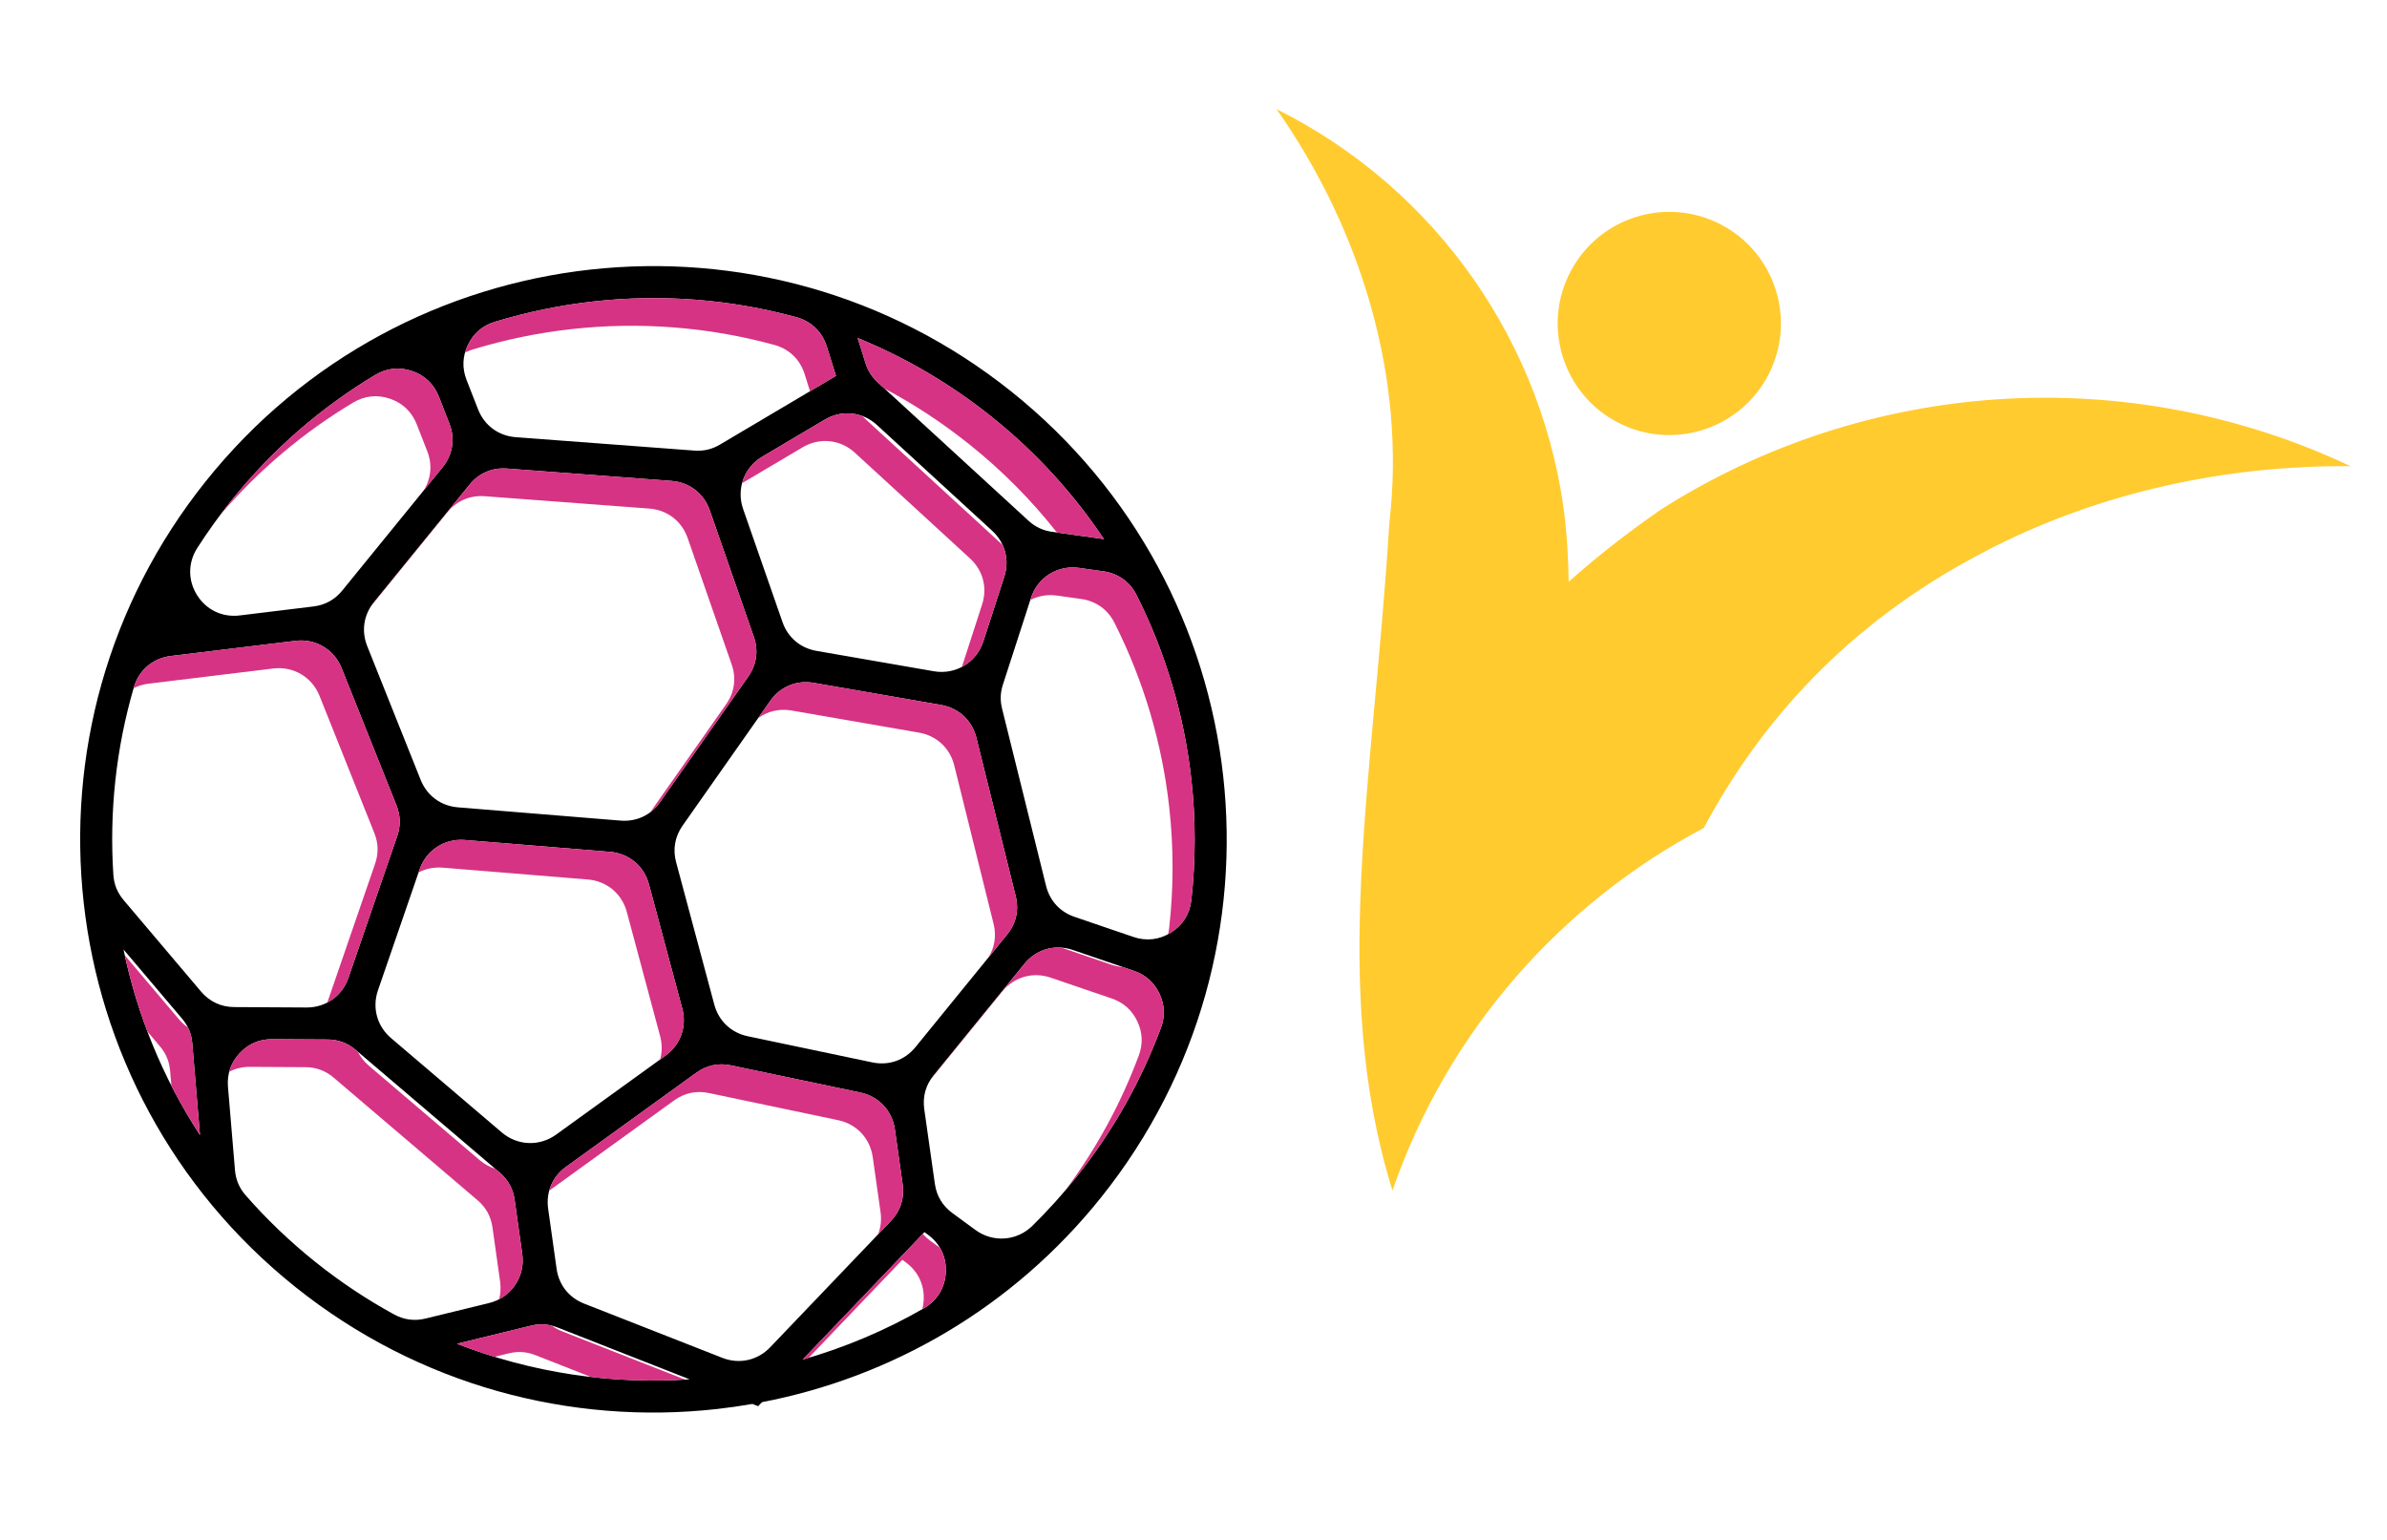
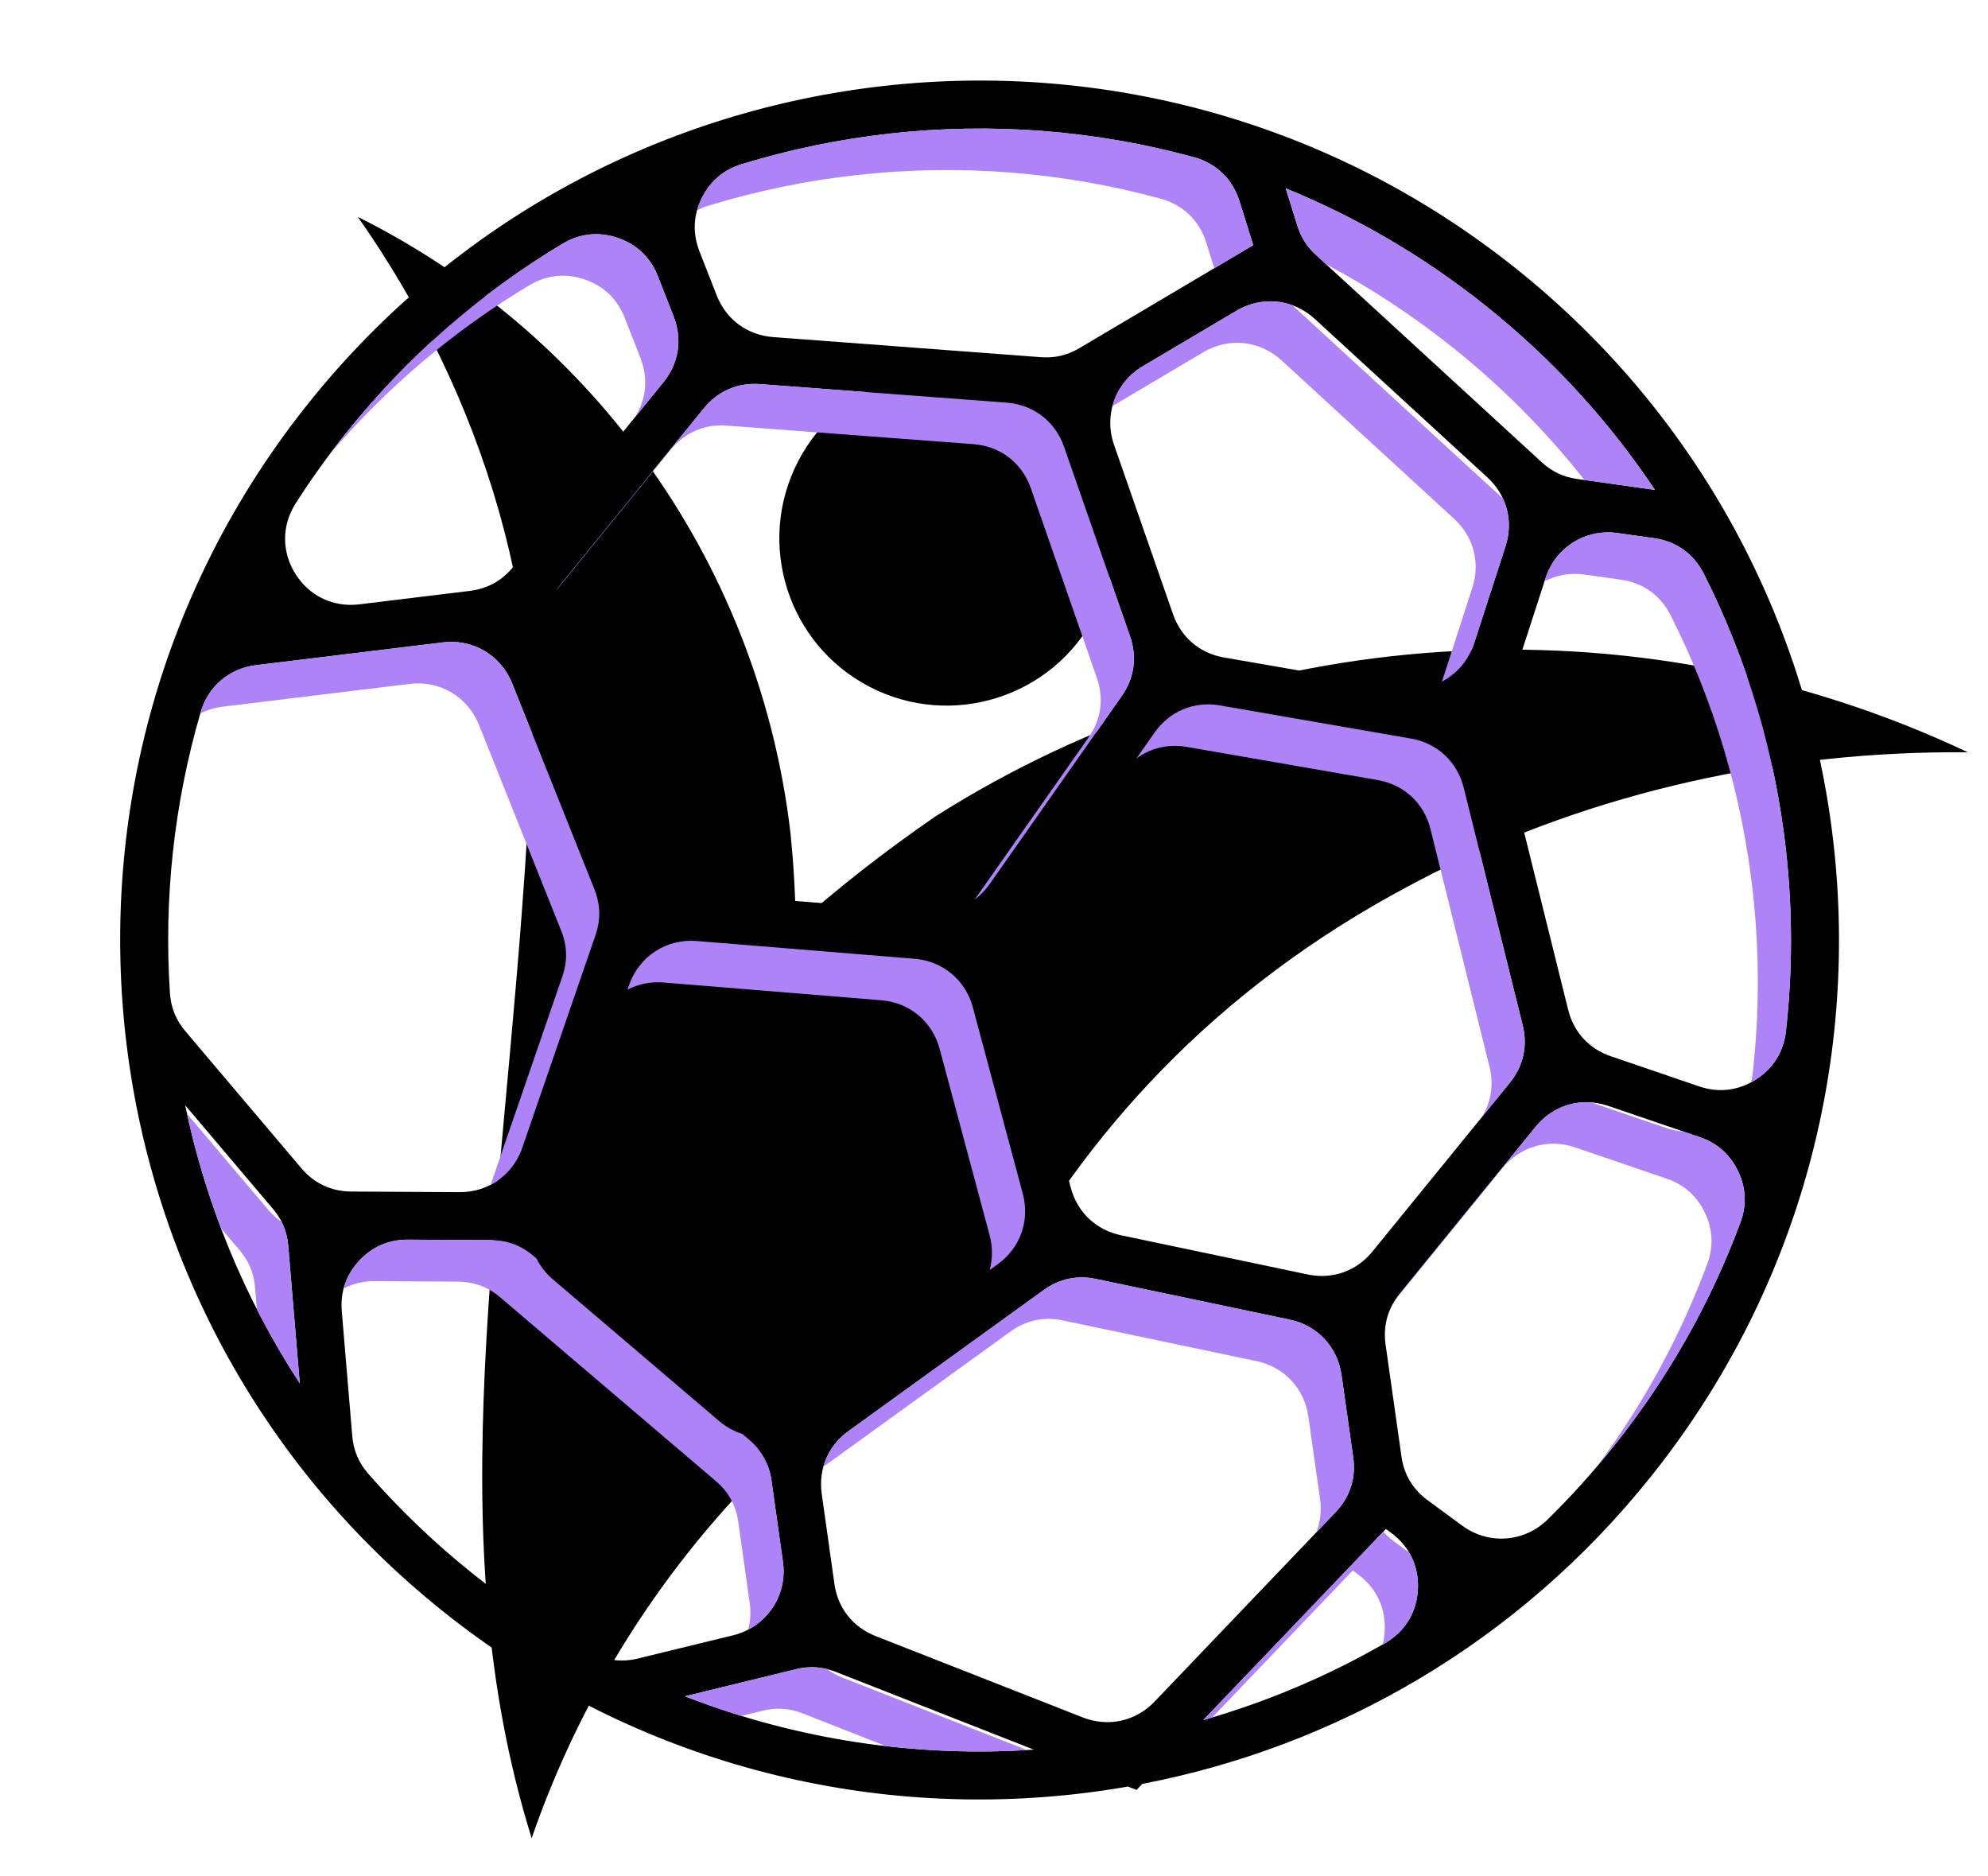
- <svg xmlns="http://www.w3.org/2000/svg" version="1.1" id="svg182" width="3312" height="2136" viewBox="0 0 3312 2136">
-   <defs id="defs186" />
-   <g id="g190" transform="matrix(1.333333,0,0,-1.333333,0,2136)">
-     <path d="m 1676.51,1033.47 c 17.81,14.01 35.38,26.84 52.73,38.79 213.08,135.18 483.54,154.63 716.75,44.59 l 0.01,-0.03 c -131.58,1.2 -259.64,-27.91 -370.51,-83.64 l -0.02,0.02 -0.05,-0.03 -0.05,-0.02 c -0.68,-0.36 -1.36,-0.71 -2.03,-1.06 l -0.05,-0.03 -0.05,-0.03 -0.05,-0.03 -0.05,-0.03 -0.05,-0.02 -0.05,-0.02 -0.32,-0.17 -0.05,-0.03 -0.05,-0.02 -0.05,-0.03 -0.1,-0.06 -0.06,-0.02 -0.05,-0.03 -0.05,-0.03 -0.05,-0.02 -0.05,-0.03 -0.06,-0.03 c -4.7,-2.39 -9.36,-4.82 -13.99,-7.31 l -0.22,-0.12 C 1922.31,951.94 1832.1,851.02 1773.01,740.34 c -148,-78.32 -266.33,-210.67 -323.95,-377.28 -65.75,211.3 -19.8,425.38 -3.22,695.11 17.79,151.6 -30.26,306.27 -117.43,430.26 167.1,-83.35 279.33,-245.29 300.41,-428.54 2.02,-20.15 3.27,-41.22 3.61,-63.34 14.12,12.6 28.81,24.9 44.08,36.92 z m 114.2,334.95 c 56.92,-29.59 79.07,-99.7 49.49,-156.62 -29.59,-56.91 -99.71,-79.06 -156.62,-49.48 -56.91,29.58 -79.07,99.69 -49.48,156.61 29.58,56.91 99.7,79.07 156.61,49.49 z" style="fill:#ffcb2f;fill-opacity:1;fill-rule:evenodd;stroke:none" id="path192" />
-     <path d="M 1052.63,1194.37 C 1181.27,1091.47 1256.02,946.16 1272.89,794.43 1289.76,642.69 1248.74,484.51 1145.85,355.88 1053.64,240.6 927.37,168.61 792.94,142.76 l -4,-4.19 -5.98,2.35 C 770.67,138.77 758.32,137 745.91,135.62 594.17,118.75 436,159.76 307.36,262.66 178.73,365.55 103.97,510.86 87.1,662.6 c -16.87,151.73 24.14,309.91 127.04,438.54 102.9,128.64 248.2,203.39 399.94,220.27 151.74,16.86 309.92,-24.16 438.55,-127.04 z m -160.13,55.89 8.14,-26.04 c 2.52,-8.05 6.54,-14.37 12.74,-20.07 l 156.81,-143.98 c 7.14,-6.55 15,-10.27 24.59,-11.62 l 54.02,-7.61 c -31.39,47.07 -70.45,90.18 -116.99,127.4 -43.39,34.71 -90.35,61.96 -139.31,81.92 z m -119.18,-178 40.95,-117.57 c 5.61,-16.14 18.59,-27.15 35.43,-30.07 l 122.13,-21.2 c 22.63,-3.93 44.36,9.18 51.43,31.03 l 21.81,67.32 c 5.65,17.45 0.9,35.48 -12.6,47.88 l -119.8,109.99 c -15.12,13.88 -36.68,16.13 -54.34,5.67 l -65.09,-38.56 c -18.95,-11.23 -27.16,-33.69 -19.92,-54.49 z m -284.7,25.35 -99.42,-122.19 c -10.78,-13.24 -13.35,-30.06 -7.02,-45.92 l 55.55,-139.03 c 6.61,-16.55 21.06,-27.23 38.83,-28.67 L 645.74,748 c 16.64,-1.36 31.61,5.66 41.21,19.33 l 91.72,130.55 c 8.75,12.46 10.79,27.03 5.78,41.41 l -45.83,131.6 c -6.13,17.61 -21.24,29.23 -39.84,30.63 l -171.19,12.86 c -15.42,1.16 -29.21,-4.77 -38.97,-16.77 z m -239.2,-136.1 76.75,9.35 c 12.23,1.49 22.22,7.02 30,16.57 l 104.33,128.21 c 10.71,13.16 13.31,29.81 7.14,45.61 l -10.94,27.94 c -5.08,13 -14.65,22.16 -27.86,26.67 -13.21,4.51 -26.37,3.12 -38.35,-4.05 -56.02,-33.55 -107.13,-77.49 -150.32,-131.49 -12.61,-15.76 -24.23,-31.99 -34.88,-48.62 -9.79,-15.3 -9.87,-33.71 -0.2,-49.09 9.67,-15.38 26.3,-23.29 44.33,-21.1 z m -120.7,-296.33 80.43,-95.03 c 8.96,-10.58 20.85,-16.14 34.7,-16.22 L 319,553.5 c 20,-0.12 37.07,11.99 43.58,30.9 l 50.79,147.48 c 3.72,10.81 3.47,21.3 -0.77,31.92 l -57.06,142.82 c -7.81,19.57 -27.17,31.03 -48.09,28.48 L 177.73,919.3 c -18.59,-2.27 -33.19,-14.67 -38.44,-32.63 -18.61,-63.69 -25.61,-129.72 -21.33,-194.89 0.67,-10.21 4.14,-18.79 10.76,-26.6 z m 79.38,-244.41 -8.01,95.43 c -0.84,9.9 -4.27,18.18 -10.69,25.77 l -60.85,71.88 c 14.1,-68 40.76,-133.62 79.55,-193.08 z m 198.86,100.87 115.21,-98.16 c 16.28,-13.87 39.21,-14.79 56.55,-2.26 l 113.84,82.23 c 15.72,11.37 22.44,30.28 17.42,49.02 L 675.33,681.7 c -5.1,19.05 -20.87,32.2 -40.53,33.8 l -151.13,12.33 c -21.15,1.72 -40.14,-10.69 -47.05,-30.75 L 393.35,571.45 c -6.26,-18.19 -1.03,-37.33 13.61,-49.81 z m 635.85,342.82 45.74,-184.31 c 3.86,-15.57 14.48,-27.14 29.66,-32.32 l 61.17,-20.89 c 13.59,-4.65 27.21,-3.03 39.35,4.65 12.13,7.7 19.4,19.32 21,33.59 4.69,41.82 4.67,83.95 0.05,125.57 -7.39,66.42 -26.53,131.53 -57.03,191.95 -6.97,13.82 -19.18,22.57 -34.51,24.73 l -25.37,3.57 c -22.24,3.13 -43.07,-9.89 -49.99,-31.25 l -29.19,-90.14 c -2.76,-8.5 -3.04,-16.47 -0.88,-25.15 z M 778.15,523.58 907.75,496.37 c 17.21,-3.61 33.86,2.27 44.95,15.91 l 95.34,117.13 c 9.4,11.54 12.53,25.51 8.94,39.96 l -40.92,164.87 c -4.48,18.02 -18.34,30.93 -36.64,34.1 l -132.58,23.02 c -17.89,3.11 -34.89,-3.95 -45.33,-18.81 L 710.38,742.84 c -8.08,-11.49 -10.41,-24.64 -6.77,-38.21 l 39.7,-148.07 c 4.58,-17.1 17.52,-29.33 34.84,-32.98 z m 183.68,-75.94 11.01,-77.57 c 1.8,-12.68 7.95,-22.93 18.26,-30.5 l 23.97,-17.59 c 18.26,-13.39 43.06,-11.6 59.22,4.27 15.98,15.7 31.19,32.52 45.54,50.44 38.55,48.2 67.9,100.8 88.28,155.65 4.47,12.03 3.95,24.01 -1.55,35.6 -5.5,11.6 -14.45,19.58 -26.59,23.72 l -63.58,21.72 c -18.49,6.32 -38.01,0.73 -50.35,-14.43 L 971.66,483.01 c -8.36,-10.27 -11.68,-22.26 -9.83,-35.37 z M 570.42,344.1 l 8.8,-62.49 c 2.36,-16.81 12.82,-30.06 28.63,-36.26 l 143.77,-56.44 c 17.68,-6.94 36.75,-2.73 49.87,11 l 125.62,131.44 c 10.04,10.5 14.28,23.72 12.24,38.1 l -8.11,57.17 c -2.77,19.45 -16.73,34.36 -35.95,38.4 l -134.51,28.25 c -13.1,2.75 -25.41,0.13 -36.25,-7.7 L 588.96,387.64 C 574.83,377.43 567.99,361.37 570.42,344.1 Z m -26.92,-47.26 -7.95,56.47 c -1.63,11.54 -6.79,20.94 -15.66,28.49 L 370.31,509.25 c -8.55,7.29 -18.2,10.88 -29.44,10.94 l -57.69,0.34 c -13.34,0.07 -24.85,-4.92 -33.91,-14.71 -9.06,-9.79 -13.14,-21.66 -12.02,-34.95 l 7.27,-86.55 c 0.86,-10.16 4.46,-18.66 11.18,-26.34 21.69,-24.78 45.86,-48 72.48,-69.3 26.1,-20.87 53.49,-39.04 81.82,-54.55 10.43,-5.71 21.31,-7.15 32.87,-4.33 l 66.12,16.14 c 22.96,5.61 37.8,27.49 34.51,50.9 z m 174.14,-130.3 c -45.83,17.97 -91.65,35.96 -137.46,53.97 -9.18,3.6 -18.05,4.2 -27.63,1.87 L 475.5,203.57 c 77.94,-30.39 160.7,-42.51 242.14,-37.03 z M 962.05,319.69 835.3,187.07 c 43.71,12.51 86.1,30.33 126.08,53.37 13.82,7.96 21.99,21.24 22.87,37.17 0.88,15.93 -5.78,30.03 -18.64,39.47 z m -476.5,886.83 11.93,-30.49 c 6.57,-16.8 21.25,-27.65 39.24,-29 l 185.77,-13.95 c 9.77,-0.74 18.35,1.28 26.79,6.27 l 120.67,71.49 -9.54,30.52 c -4.8,15.35 -16.14,26.29 -31.66,30.52 -69.12,18.89 -140.78,24.22 -210.99,16.41 -34.83,-3.87 -69.31,-10.97 -102.94,-21.26 -12.65,-3.87 -22.08,-11.96 -27.84,-23.87 -5.77,-11.9 -6.25,-24.32 -1.43,-36.64 z" style="fill:#000000;fill-opacity:1;fill-rule:evenodd;stroke:none" id="path194" />
-     <path d="m 208.1,420.77 -8.01,95.43 c -0.51,6.06 -2,11.52 -4.55,16.58 -3.42,2.34 -6.57,5.19 -9.43,8.57 l -56.28,66.49 c 5.89,-26.92 13.75,-53.45 23.57,-79.36 l 12.96,-15.31 c 6.42,-7.59 9.85,-15.87 10.69,-25.77 l 1.28,-15.21 c 8.96,-17.57 18.89,-34.74 29.77,-51.42 z" style="fill:#d63384;fill-opacity:1;fill-rule:nonzero;stroke:none" id="path196" />
-     <path d="m 260.14,491.73 57.69,-0.34 c 11.24,-0.06 20.89,-3.65 29.45,-10.94 L 496.86,353 c 8.86,-7.55 14.03,-16.95 15.65,-28.49 l 7.95,-56.47 c 0.88,-6.27 0.46,-12.42 -1.06,-18.19 16.86,8.78 26.86,27.35 24.1,46.99 l -7.95,56.47 c -1.63,11.54 -6.79,20.94 -15.66,28.49 l -4.55,3.88 c -5.78,1.81 -11.3,4.82 -16.21,9 l -115.21,98.16 c -4.94,4.22 -8.82,9.2 -11.53,14.64 l -2.08,1.77 c -8.55,7.29 -18.2,10.88 -29.44,10.94 l -57.69,0.34 c -13.34,0.07 -24.85,-4.92 -33.91,-14.71 -5.31,-5.74 -8.91,-12.19 -10.75,-19.22 6.48,3.44 13.73,5.18 21.62,5.13 z" style="fill:#d63384;fill-opacity:1;fill-rule:nonzero;stroke:none" id="path198" />
-     <path d="M 552.55,222.38 475.5,203.57 c 12.93,-5.05 25.98,-9.59 39.15,-13.62 l 14.86,3.63 c 9.59,2.33 18.45,1.73 27.63,-1.88 19.29,-7.58 38.58,-15.15 57.88,-22.73 32.58,-3.76 65.36,-4.65 97.95,-2.73 l -128.16,50.31 c -3.97,1.55 -7.6,3.56 -10.85,5.95 -7.03,1.73 -14,1.68 -21.41,-0.12 z" style="fill:#d63384;fill-opacity:1;fill-rule:nonzero;stroke:none" id="path200" />
-     <path d="m 737.74,464.47 134.51,-28.25 c 19.23,-4.04 33.18,-18.95 35.95,-38.4 l 8.12,-57.17 c 1.17,-8.25 0.27,-16.12 -2.61,-23.32 l 13.4,14.02 c 10.04,10.5 14.28,23.72 12.24,38.1 l -8.11,57.17 c -2.77,19.45 -16.73,34.36 -35.95,38.4 l -134.51,28.25 c -13.1,2.75 -25.41,0.13 -36.25,-7.7 L 588.96,387.64 c -8.8,-6.36 -14.77,-14.99 -17.43,-24.76 l 129.96,93.89 c 10.84,7.83 23.15,10.45 36.25,7.7 z" style="fill:#d63384;fill-opacity:1;fill-rule:nonzero;stroke:none" id="path202" />
-     <path d="M 709.98,552.47 675.33,681.7 c -5.1,19.05 -20.87,32.2 -40.53,33.8 l -151.13,12.33 c -21.15,1.72 -40.14,-10.69 -47.05,-30.75 l -1.04,-3.03 c 7.45,3.88 16.05,5.71 25.05,4.98 L 611.77,686.7 c 19.65,-1.6 35.42,-14.75 40.53,-33.8 l 34.65,-129.23 c 2.21,-8.27 2.14,-16.58 0.01,-24.25 l 5.6,4.03 c 15.72,11.37 22.44,30.28 17.42,49.02 z" style="fill:#d63384;fill-opacity:1;fill-rule:nonzero;stroke:none" id="path204" />
-     <path d="m 412.6,763.8 -57.06,142.82 c -7.81,19.57 -27.17,31.03 -48.09,28.48 L 177.73,919.3 c -18.59,-2.27 -33.19,-14.67 -38.44,-32.63 -0.09,-0.31 -0.18,-0.61 -0.27,-0.91 4.76,2.43 10.03,4.05 15.67,4.74 l 129.72,15.8 c 20.92,2.55 40.28,-8.91 48.1,-28.48 L 389.56,735 c 4.25,-10.63 4.5,-21.11 0.77,-31.93 L 340.59,558.6 c 10.1,5.24 18.02,14.25 21.99,25.8 l 50.79,147.48 c 3.72,10.81 3.47,21.3 -0.77,31.92 z" style="fill:#d63384;fill-opacity:1;fill-rule:nonzero;stroke:none" id="path206" />
-     <path d="m 433.67,1160.39 10.93,-27.94 c 5.49,-14.05 4.04,-28.77 -3.88,-41.12 l 19.78,24.31 c 10.71,13.16 13.31,29.81 7.14,45.61 l -10.94,27.94 c -5.08,13 -14.65,22.16 -27.86,26.67 -13.21,4.51 -26.37,3.12 -38.35,-4.05 -56.02,-33.55 -107.13,-77.49 -150.32,-131.49 -3.85,-4.81 -7.62,-9.67 -11.29,-14.58 40.6,47.54 87.55,86.71 138.57,117.26 11.98,7.18 25.15,8.56 38.36,4.06 13.21,-4.52 22.78,-13.67 27.86,-26.67 z" style="fill:#d63384;fill-opacity:1;fill-rule:nonzero;stroke:none" id="path208" />
-     <path d="m 698.78,1101.52 -171.19,12.86 c -15.42,1.16 -29.21,-4.77 -38.97,-16.77 L 389.2,975.42 c -1.18,-1.45 -2.26,-2.94 -3.25,-4.48 l 79.63,97.87 c 9.76,12 23.55,17.93 38.98,16.77 l 171.18,-12.86 c 18.6,-1.4 33.7,-13.02 39.84,-30.63 l 45.83,-131.6 c 5.01,-14.38 2.97,-28.96 -5.78,-41.41 L 676.61,756.61 c 3.89,2.9 7.37,6.5 10.34,10.72 l 91.72,130.55 c 8.75,12.46 10.79,27.03 5.78,41.41 l -45.83,131.6 c -6.13,17.61 -21.24,29.23 -39.84,30.63 z" style="fill:#d63384;fill-opacity:1;fill-rule:nonzero;stroke:none" id="path210" />
-     <path d="m 979.42,868.34 -132.58,23.02 c -17.89,3.11 -34.89,-3.95 -45.33,-18.81 l -12.73,-18.11 c 9.82,7.35 22.19,10.35 35.02,8.12 l 132.58,-23.02 c 18.3,-3.17 32.16,-16.08 36.64,-34.1 l 40.93,-164.87 c 3.12,-12.59 1.14,-24.82 -5.63,-35.4 l 19.72,24.24 c 9.4,11.54 12.53,25.51 8.94,39.96 l -40.92,164.87 c -4.48,18.02 -18.34,30.93 -36.64,34.1 z" style="fill:#d63384;fill-opacity:1;fill-rule:nonzero;stroke:none" id="path212" />
-     <path d="m 1156.35,598.13 -51.77,17.68 c -14.63,1.09 -28.81,-4.91 -38.54,-16.86 L 971.66,483.01 c -1.21,-1.5 -2.32,-3.03 -3.33,-4.6 l 74.68,91.74 c 12.34,15.16 31.84,20.75 50.35,14.43 l 63.57,-21.72 c 12.14,-4.14 21.09,-12.12 26.59,-23.72 5.5,-11.6 6.02,-23.57 1.55,-35.6 -18.34,-49.36 -43.95,-96.9 -76.99,-141.06 3.97,4.66 7.89,9.4 11.75,14.21 38.55,48.2 67.9,100.8 88.28,155.65 4.47,12.03 3.95,24.01 -1.55,35.6 -5.5,11.6 -14.45,19.58 -26.59,23.72 l -11.69,4 c -3.96,0.29 -7.94,1.11 -11.93,2.47 z" style="fill:#d63384;fill-opacity:1;fill-rule:nonzero;stroke:none" id="path214" />
-     <path d="m 984.25,277.61 c 0.52,9.4 -1.59,18.17 -6.05,25.73 l -10.14,7.43 c -2.92,2.15 -5.51,4.51 -7.76,7.08 l -125,-130.78 c 2.08,0.6 4.16,1.2 6.23,1.82 l 97.49,102 3.55,-2.61 c 12.87,-9.44 19.52,-23.54 18.64,-39.47 -0.17,-3.21 -0.64,-6.3 -1.4,-9.27 0.52,0.3 1.04,0.6 1.57,0.9 13.82,7.96 21.99,21.24 22.87,37.17 z" style="fill:#d63384;fill-opacity:1;fill-rule:nonzero;stroke:none" id="path216" />
-     <path d="m 1216.74,761.95 c 4.63,-41.62 4.65,-83.75 -0.05,-125.57 -0.26,-2.3 -0.66,-4.52 -1.21,-6.68 1.09,0.58 2.18,1.21 3.25,1.89 12.13,7.7 19.4,19.32 21,33.59 4.69,41.82 4.67,83.95 0.05,125.57 -7.39,66.42 -26.53,131.53 -57.03,191.95 -6.97,13.82 -19.18,22.57 -34.51,24.73 l -25.37,3.57 c -22.24,3.13 -43.07,-9.89 -49.99,-31.25 l -0.72,-2.24 c 8.22,4.29 17.81,6.08 27.67,4.69 l 25.38,-3.57 c 15.32,-2.17 27.53,-10.91 34.5,-24.73 30.5,-60.42 49.65,-125.53 57.03,-191.95 z" style="fill:#d63384;fill-opacity:1;fill-rule:nonzero;stroke:none" id="path218" />
-     <path d="m 889.63,1130.84 119.8,-109.99 c 13.51,-12.4 18.25,-30.43 12.6,-47.88 l -21.07,-65.06 c 10.28,5.37 18.45,14.67 22.3,26.54 l 21.81,67.32 c 3.68,11.36 2.95,22.96 -1.73,33.1 l -146.25,134.28 c -12.51,4.54 -26.57,3.38 -38.76,-3.84 l -65.09,-38.56 c -10.76,-6.37 -18.05,-16.36 -21.03,-27.61 l 63.08,37.37 c 17.66,10.46 39.23,8.21 54.34,-5.67 z" style="fill:#d63384;fill-opacity:1;fill-rule:nonzero;stroke:none" id="path220" />
-     <path d="m 842.92,1194.82 27.03,16.02 -9.54,30.52 c -4.8,15.35 -16.14,26.29 -31.66,30.52 -69.12,18.89 -140.78,24.22 -210.99,16.41 -34.83,-3.87 -69.31,-10.97 -102.94,-21.26 -12.65,-3.87 -22.08,-11.96 -27.84,-23.87 -1.3,-2.67 -2.33,-5.38 -3.09,-8.1 2.47,1.26 5.1,2.31 7.9,3.17 33.62,10.29 68.1,17.39 102.94,21.26 70.2,7.81 141.86,2.48 210.98,-16.41 15.52,-4.23 26.86,-15.17 31.66,-30.52 z" style="fill:#d63384;fill-opacity:1;fill-rule:nonzero;stroke:none" id="path222" />
-     <path d="m 1008.77,1139.53 c 34.5,-27.59 64.89,-58.42 91.09,-91.7 l 48.94,-6.89 c -31.39,47.07 -70.45,90.18 -116.99,127.4 -43.39,34.71 -90.35,61.96 -139.31,81.92 l 8.14,-26.04 c 2.52,-8.05 6.54,-14.37 12.74,-20.07 l 7.19,-6.6 c 30.61,-16.25 60.15,-35.57 88.2,-58.02 z" style="fill:#d63384;fill-opacity:1;fill-rule:nonzero;stroke:none" id="path224" />
+ <svg xmlns="http://www.w3.org/2000/svg" version="1.1" id="svg425" width="1840" height="1736" viewBox="0 0 1840 1736">
+   <defs id="defs429" />
+   <g id="g433" transform="matrix(1.333333,0,0,-1.333333,0,1736)">
+     <path d="m 596.51,696.47 c 17.81,14.01 35.38,26.84 52.73,38.79 213.08,135.18 483.54,154.63 716.75,44.59 l 0.01,-0.03 c -131.58,1.2 -259.64,-27.91 -370.51,-83.64 l -0.02,0.02 -0.05,-0.03 -0.05,-0.02 c -0.68,-0.36 -1.36,-0.71 -2.03,-1.06 l -0.05,-0.03 -0.05,-0.03 -0.05,-0.03 -0.05,-0.03 -0.05,-0.02 -0.05,-0.02 -0.32,-0.17 -0.05,-0.03 -0.05,-0.02 -0.05,-0.03 -0.1,-0.06 -0.06,-0.02 -0.05,-0.03 -0.05,-0.03 -0.05,-0.02 -0.05,-0.03 -0.06,-0.03 c -4.7,-2.39 -9.36,-4.82 -13.99,-7.31 l -0.22,-0.12 C 842.31,614.94 752.1,514.02 693.01,403.34 545.01,325.02 426.68,192.67 369.06,26.06 c -65.75,211.3 -19.8,425.38 -3.22,695.11 17.79,151.6 -30.26,306.27 -117.43,430.26 167.1,-83.35 279.33,-245.29 300.41,-428.54 2.02,-20.15 3.27,-41.22 3.61,-63.34 14.12,12.6 28.81,24.9 44.08,36.92 z m 114.2,334.95 c 56.92,-29.59 79.07,-99.7 49.49,-156.62 -29.59,-56.91 -99.71,-79.06 -156.62,-49.48 -56.91,29.58 -79.07,99.69 -49.48,156.61 29.58,56.91 99.7,79.07 156.61,49.49 z" style="fill:#000000;fill-opacity:1;fill-rule:evenodd;stroke:none" id="path435" />
+     <path d="M 1052.63,1115.37 C 1181.27,1012.47 1256.02,867.16 1272.89,715.43 1289.76,563.69 1248.74,405.51 1145.85,276.88 1053.64,161.6 927.37,89.61 792.94,63.76 l -4,-4.19 -5.98,2.35 C 770.67,59.77 758.32,58 745.91,56.62 594.17,39.75 436,80.76 307.36,183.66 178.73,286.55 103.97,431.86 87.1,583.6 c -16.87,151.73 24.14,309.91 127.04,438.54 102.9,128.64 248.2,203.39 399.94,220.27 151.74,16.86 309.92,-24.16 438.55,-127.04 z m -160.13,55.89 8.14,-26.04 c 2.52,-8.05 6.54,-14.37 12.74,-20.07 l 156.81,-143.98 c 7.14,-6.55 15,-10.27 24.59,-11.62 l 54.02,-7.61 c -31.39,47.07 -70.45,90.18 -116.99,127.4 -43.39,34.71 -90.35,61.96 -139.31,81.92 z m -119.18,-178 40.95,-117.57 c 5.61,-16.14 18.59,-27.15 35.43,-30.07 l 122.13,-21.2 c 22.63,-3.93 44.36,9.18 51.43,31.03 l 21.81,67.32 c 5.65,17.45 0.9,35.48 -12.6,47.88 l -119.8,109.99 c -15.12,13.88 -36.68,16.13 -54.34,5.67 l -65.09,-38.56 c -18.95,-11.23 -27.16,-33.69 -19.92,-54.49 z m -284.7,25.35 -99.42,-122.19 c -10.78,-13.24 -13.35,-30.06 -7.02,-45.92 l 55.55,-139.03 c 6.61,-16.55 21.06,-27.23 38.83,-28.67 L 645.74,669 c 16.64,-1.36 31.61,5.66 41.21,19.33 l 91.72,130.55 c 8.75,12.46 10.79,27.03 5.78,41.41 l -45.83,131.6 c -6.13,17.61 -21.24,29.23 -39.84,30.63 l -171.19,12.86 c -15.42,1.16 -29.21,-4.77 -38.97,-16.77 z m -239.2,-136.1 76.75,9.35 c 12.23,1.49 22.22,7.02 30,16.57 l 104.33,128.21 c 10.71,13.16 13.31,29.81 7.14,45.61 l -10.94,27.94 c -5.08,13 -14.65,22.16 -27.86,26.67 -13.21,4.51 -26.37,3.12 -38.35,-4.05 -56.02,-33.55 -107.13,-77.49 -150.32,-131.49 -12.61,-15.76 -24.23,-31.99 -34.88,-48.62 -9.79,-15.3 -9.87,-33.71 -0.2,-49.09 9.67,-15.38 26.3,-23.29 44.33,-21.1 z m -120.7,-296.33 80.43,-95.03 c 8.96,-10.58 20.85,-16.14 34.7,-16.22 L 319,474.5 c 20,-0.12 37.07,11.99 43.58,30.9 l 50.79,147.48 c 3.72,10.81 3.47,21.3 -0.77,31.92 l -57.06,142.82 c -7.81,19.57 -27.17,31.03 -48.09,28.48 L 177.73,840.3 c -18.59,-2.27 -33.19,-14.67 -38.44,-32.63 -18.61,-63.69 -25.61,-129.72 -21.33,-194.89 0.67,-10.21 4.14,-18.79 10.76,-26.6 z m 79.38,-244.41 -8.01,95.43 c -0.84,9.9 -4.27,18.18 -10.69,25.77 l -60.85,71.88 c 14.1,-68 40.76,-133.62 79.55,-193.08 z m 198.86,100.87 115.21,-98.16 c 16.28,-13.87 39.21,-14.79 56.55,-2.26 l 113.84,82.23 c 15.72,11.37 22.44,30.28 17.42,49.02 L 675.33,602.7 c -5.1,19.05 -20.87,32.2 -40.53,33.8 l -151.13,12.33 c -21.15,1.72 -40.14,-10.69 -47.05,-30.75 L 393.35,492.45 c -6.26,-18.19 -1.03,-37.33 13.61,-49.81 z m 635.85,342.82 45.74,-184.31 c 3.86,-15.57 14.48,-27.14 29.66,-32.32 l 61.17,-20.89 c 13.59,-4.65 27.21,-3.03 39.35,4.65 12.13,7.7 19.4,19.32 21,33.59 4.69,41.82 4.67,83.95 0.05,125.57 -7.39,66.42 -26.53,131.53 -57.03,191.95 -6.97,13.82 -19.18,22.57 -34.51,24.73 l -25.37,3.57 c -22.24,3.13 -43.07,-9.89 -49.99,-31.25 l -29.19,-90.14 c -2.76,-8.5 -3.04,-16.47 -0.88,-25.15 z M 778.15,444.58 907.75,417.37 c 17.21,-3.61 33.86,2.27 44.95,15.91 l 95.34,117.13 c 9.4,11.54 12.53,25.51 8.94,39.96 l -40.92,164.87 c -4.48,18.02 -18.34,30.93 -36.64,34.1 l -132.58,23.02 c -17.89,3.11 -34.89,-3.95 -45.33,-18.81 L 710.38,663.84 c -8.08,-11.49 -10.41,-24.64 -6.77,-38.21 l 39.7,-148.07 c 4.58,-17.1 17.52,-29.33 34.84,-32.98 z m 183.68,-75.94 11.01,-77.57 c 1.8,-12.68 7.95,-22.93 18.26,-30.5 l 23.97,-17.59 c 18.26,-13.39 43.06,-11.6 59.22,4.27 15.98,15.7 31.19,32.52 45.54,50.44 38.55,48.2 67.9,100.8 88.28,155.65 4.47,12.03 3.95,24.01 -1.55,35.6 -5.5,11.6 -14.45,19.58 -26.59,23.72 l -63.58,21.72 c -18.49,6.32 -38.01,0.73 -50.35,-14.43 L 971.66,404.01 c -8.36,-10.27 -11.68,-22.26 -9.83,-35.37 z M 570.42,265.1 l 8.8,-62.49 c 2.36,-16.81 12.82,-30.06 28.63,-36.26 l 143.77,-56.44 c 17.68,-6.94 36.75,-2.73 49.87,11 l 125.62,131.44 c 10.04,10.5 14.28,23.72 12.24,38.1 l -8.11,57.17 c -2.77,19.45 -16.73,34.36 -35.95,38.4 l -134.51,28.25 c -13.1,2.75 -25.41,0.13 -36.25,-7.7 L 588.96,308.64 C 574.83,298.43 567.99,282.37 570.42,265.1 Z m -26.92,-47.26 -7.95,56.47 c -1.63,11.54 -6.79,20.94 -15.66,28.49 L 370.31,430.25 c -8.55,7.29 -18.2,10.88 -29.44,10.94 l -57.69,0.34 c -13.34,0.07 -24.85,-4.92 -33.91,-14.71 -9.06,-9.79 -13.14,-21.66 -12.02,-34.95 l 7.27,-86.55 c 0.86,-10.16 4.46,-18.66 11.18,-26.34 21.69,-24.78 45.86,-48 72.48,-69.3 26.1,-20.87 53.49,-39.04 81.82,-54.55 10.43,-5.71 21.31,-7.15 32.87,-4.33 l 66.12,16.14 c 22.96,5.61 37.8,27.49 34.51,50.9 z M 717.64,87.54 c -45.83,17.97 -91.65,35.96 -137.46,53.97 -9.18,3.6 -18.05,4.2 -27.63,1.87 L 475.5,124.57 C 553.44,94.18 636.2,82.06 717.64,87.54 Z M 962.05,240.69 835.3,108.07 c 43.71,12.51 86.1,30.33 126.08,53.37 13.82,7.96 21.99,21.24 22.87,37.17 0.88,15.93 -5.78,30.03 -18.64,39.47 z m -476.5,886.83 11.93,-30.49 c 6.57,-16.8 21.25,-27.65 39.24,-29 l 185.77,-13.95 c 9.77,-0.74 18.35,1.28 26.79,6.27 l 120.67,71.49 -9.54,30.52 c -4.8,15.35 -16.14,26.29 -31.66,30.52 -69.12,18.89 -140.78,24.22 -210.99,16.41 -34.83,-3.87 -69.31,-10.97 -102.94,-21.26 -12.65,-3.87 -22.08,-11.96 -27.84,-23.87 -5.77,-11.9 -6.25,-24.32 -1.43,-36.64 z" style="fill:#000000;fill-opacity:1;fill-rule:evenodd;stroke:none" id="path437" />
+     <path d="m 208.1,341.77 -8.01,95.43 c -0.51,6.06 -2,11.52 -4.55,16.58 -3.42,2.34 -6.57,5.19 -9.43,8.57 l -56.28,66.49 c 5.89,-26.92 13.75,-53.45 23.57,-79.36 l 12.96,-15.31 c 6.42,-7.59 9.85,-15.87 10.69,-25.77 l 1.28,-15.21 c 8.96,-17.57 18.89,-34.74 29.77,-51.42 z" style="fill:#af83f8;fill-opacity:1;fill-rule:nonzero;stroke:none" id="path439" />
+     <path d="m 260.14,412.73 57.69,-0.34 c 11.24,-0.06 20.89,-3.65 29.45,-10.94 L 496.86,274 c 8.86,-7.55 14.03,-16.95 15.65,-28.49 l 7.95,-56.47 c 0.88,-6.27 0.46,-12.42 -1.06,-18.19 16.86,8.78 26.86,27.35 24.1,46.99 l -7.95,56.47 c -1.63,11.54 -6.79,20.94 -15.66,28.49 l -4.55,3.88 c -5.78,1.81 -11.3,4.82 -16.21,9 l -115.21,98.16 c -4.94,4.22 -8.82,9.2 -11.53,14.64 l -2.08,1.77 c -8.55,7.29 -18.2,10.88 -29.44,10.94 l -57.69,0.34 c -13.34,0.07 -24.85,-4.92 -33.91,-14.71 -5.31,-5.74 -8.91,-12.19 -10.75,-19.22 6.48,3.44 13.73,5.18 21.62,5.13 z" style="fill:#af83f8;fill-opacity:1;fill-rule:nonzero;stroke:none" id="path441" />
+     <path d="M 552.55,143.38 475.5,124.57 c 12.93,-5.05 25.98,-9.59 39.15,-13.62 l 14.86,3.63 c 9.59,2.33 18.45,1.73 27.63,-1.88 19.29,-7.58 38.58,-15.15 57.88,-22.73 32.58,-3.76 65.36,-4.65 97.95,-2.73 l -128.16,50.31 c -3.97,1.55 -7.6,3.56 -10.85,5.95 -7.03,1.73 -14,1.68 -21.41,-0.12 z" style="fill:#af83f8;fill-opacity:1;fill-rule:nonzero;stroke:none" id="path443" />
+     <path d="m 737.74,385.47 134.51,-28.25 c 19.23,-4.04 33.18,-18.95 35.95,-38.4 l 8.12,-57.17 c 1.17,-8.25 0.27,-16.12 -2.61,-23.32 l 13.4,14.02 c 10.04,10.5 14.28,23.72 12.24,38.1 l -8.11,57.17 c -2.77,19.45 -16.73,34.36 -35.95,38.4 l -134.51,28.25 c -13.1,2.75 -25.41,0.13 -36.25,-7.7 L 588.96,308.64 c -8.8,-6.36 -14.77,-14.99 -17.43,-24.76 l 129.96,93.89 c 10.84,7.83 23.15,10.45 36.25,7.7 z" style="fill:#af83f8;fill-opacity:1;fill-rule:nonzero;stroke:none" id="path445" />
+     <path d="M 709.98,473.47 675.33,602.7 c -5.1,19.05 -20.87,32.2 -40.53,33.8 l -151.13,12.33 c -21.15,1.72 -40.14,-10.69 -47.05,-30.75 l -1.04,-3.03 c 7.45,3.88 16.05,5.71 25.05,4.98 L 611.77,607.7 c 19.65,-1.6 35.42,-14.75 40.53,-33.8 l 34.65,-129.23 c 2.21,-8.27 2.14,-16.58 0.01,-24.25 l 5.6,4.03 c 15.72,11.37 22.44,30.28 17.42,49.02 z" style="fill:#af83f8;fill-opacity:1;fill-rule:nonzero;stroke:none" id="path447" />
+     <path d="m 412.6,684.8 -57.06,142.82 c -7.81,19.57 -27.17,31.03 -48.09,28.48 L 177.73,840.3 c -18.59,-2.27 -33.19,-14.67 -38.44,-32.63 -0.09,-0.31 -0.18,-0.61 -0.27,-0.91 4.76,2.43 10.03,4.05 15.67,4.74 l 129.72,15.8 c 20.92,2.55 40.28,-8.91 48.1,-28.48 L 389.56,656 c 4.25,-10.63 4.5,-21.11 0.77,-31.93 L 340.59,479.6 c 10.1,5.24 18.02,14.25 21.99,25.8 l 50.79,147.48 c 3.72,10.81 3.47,21.3 -0.77,31.92 z" style="fill:#af83f8;fill-opacity:1;fill-rule:nonzero;stroke:none" id="path449" />
+     <path d="m 433.67,1081.39 10.93,-27.94 c 5.49,-14.05 4.04,-28.77 -3.88,-41.12 l 19.78,24.31 c 10.71,13.16 13.31,29.81 7.14,45.61 l -10.94,27.94 c -5.08,13 -14.65,22.16 -27.86,26.67 -13.21,4.51 -26.37,3.12 -38.35,-4.05 -56.02,-33.55 -107.13,-77.49 -150.32,-131.49 -3.85,-4.81 -7.62,-9.67 -11.29,-14.58 40.6,47.54 87.55,86.71 138.57,117.26 11.98,7.18 25.15,8.56 38.36,4.06 13.21,-4.52 22.78,-13.67 27.86,-26.67 z" style="fill:#af83f8;fill-opacity:1;fill-rule:nonzero;stroke:none" id="path451" />
+     <path d="m 698.78,1022.52 -171.19,12.86 c -15.42,1.16 -29.21,-4.77 -38.97,-16.77 L 389.2,896.42 c -1.18,-1.45 -2.26,-2.94 -3.25,-4.48 l 79.63,97.87 c 9.76,12 23.55,17.93 38.98,16.77 l 171.18,-12.86 c 18.6,-1.4 33.7,-13.02 39.84,-30.63 l 45.83,-131.6 c 5.01,-14.38 2.97,-28.96 -5.78,-41.41 L 676.61,677.61 c 3.89,2.9 7.37,6.5 10.34,10.72 l 91.72,130.55 c 8.75,12.46 10.79,27.03 5.78,41.41 l -45.83,131.6 c -6.13,17.61 -21.24,29.23 -39.84,30.63 z" style="fill:#af83f8;fill-opacity:1;fill-rule:nonzero;stroke:none" id="path453" />
+     <path d="m 979.42,789.34 -132.58,23.02 c -17.89,3.11 -34.89,-3.95 -45.33,-18.81 l -12.73,-18.11 c 9.82,7.35 22.19,10.35 35.02,8.12 l 132.58,-23.02 c 18.3,-3.17 32.16,-16.08 36.64,-34.1 l 40.93,-164.87 c 3.12,-12.59 1.14,-24.82 -5.63,-35.4 l 19.72,24.24 c 9.4,11.54 12.53,25.51 8.94,39.96 l -40.92,164.87 c -4.48,18.02 -18.34,30.93 -36.64,34.1 z" style="fill:#af83f8;fill-opacity:1;fill-rule:nonzero;stroke:none" id="path455" />
+     <path d="m 1156.35,519.13 -51.77,17.68 c -14.63,1.09 -28.81,-4.91 -38.54,-16.86 L 971.66,404.01 c -1.21,-1.5 -2.32,-3.03 -3.33,-4.6 l 74.68,91.74 c 12.34,15.16 31.84,20.75 50.35,14.43 l 63.57,-21.72 c 12.14,-4.14 21.09,-12.12 26.59,-23.72 5.5,-11.6 6.02,-23.57 1.55,-35.6 -18.34,-49.36 -43.95,-96.9 -76.99,-141.06 3.97,4.66 7.89,9.4 11.75,14.21 38.55,48.2 67.9,100.8 88.28,155.65 4.47,12.03 3.95,24.01 -1.55,35.6 -5.5,11.6 -14.45,19.58 -26.59,23.72 l -11.69,4 c -3.96,0.29 -7.94,1.11 -11.93,2.47 z" style="fill:#af83f8;fill-opacity:1;fill-rule:nonzero;stroke:none" id="path457" />
+     <path d="m 984.25,198.61 c 0.52,9.4 -1.59,18.17 -6.05,25.73 l -10.14,7.43 c -2.92,2.15 -5.51,4.51 -7.76,7.08 l -125,-130.78 c 2.08,0.6 4.16,1.2 6.23,1.82 l 97.49,102 3.55,-2.61 c 12.87,-9.44 19.52,-23.54 18.64,-39.47 -0.17,-3.21 -0.64,-6.3 -1.4,-9.27 0.52,0.3 1.04,0.6 1.57,0.9 13.82,7.96 21.99,21.24 22.87,37.17 z" style="fill:#af83f8;fill-opacity:1;fill-rule:nonzero;stroke:none" id="path459" />
+     <path d="m 1216.74,682.95 c 4.63,-41.62 4.65,-83.75 -0.05,-125.57 -0.26,-2.3 -0.66,-4.52 -1.21,-6.68 1.09,0.58 2.18,1.21 3.25,1.89 12.13,7.7 19.4,19.32 21,33.59 4.69,41.82 4.67,83.95 0.05,125.57 -7.39,66.42 -26.53,131.53 -57.03,191.95 -6.97,13.82 -19.18,22.57 -34.51,24.73 l -25.37,3.57 c -22.24,3.13 -43.07,-9.89 -49.99,-31.25 l -0.72,-2.24 c 8.22,4.29 17.81,6.08 27.67,4.69 l 25.38,-3.57 c 15.32,-2.17 27.53,-10.91 34.5,-24.73 30.5,-60.42 49.65,-125.53 57.03,-191.95 z" style="fill:#af83f8;fill-opacity:1;fill-rule:nonzero;stroke:none" id="path461" />
+     <path d="m 889.63,1051.84 119.8,-109.99 c 13.51,-12.4 18.25,-30.43 12.6,-47.88 l -21.07,-65.06 c 10.28,5.37 18.45,14.67 22.3,26.54 l 21.81,67.32 c 3.68,11.36 2.95,22.96 -1.73,33.1 l -146.25,134.28 c -12.51,4.54 -26.57,3.38 -38.76,-3.84 l -65.09,-38.56 c -10.76,-6.37 -18.05,-16.36 -21.03,-27.61 l 63.08,37.37 c 17.66,10.46 39.23,8.21 54.34,-5.67 z" style="fill:#af83f8;fill-opacity:1;fill-rule:nonzero;stroke:none" id="path463" />
+     <path d="m 842.92,1115.82 27.03,16.02 -9.54,30.52 c -4.8,15.35 -16.14,26.29 -31.66,30.52 -69.12,18.89 -140.78,24.22 -210.99,16.41 -34.83,-3.87 -69.31,-10.97 -102.94,-21.26 -12.65,-3.87 -22.08,-11.96 -27.84,-23.87 -1.3,-2.67 -2.33,-5.38 -3.09,-8.1 2.47,1.26 5.1,2.31 7.9,3.17 33.62,10.29 68.1,17.39 102.94,21.26 70.2,7.81 141.86,2.48 210.98,-16.41 15.52,-4.23 26.86,-15.17 31.66,-30.52 z" style="fill:#af83f8;fill-opacity:1;fill-rule:nonzero;stroke:none" id="path465" />
+     <path d="m 1008.77,1060.53 c 34.5,-27.59 64.89,-58.42 91.09,-91.7 l 48.94,-6.89 c -31.39,47.07 -70.45,90.18 -116.99,127.4 -43.39,34.71 -90.35,61.96 -139.31,81.92 l 8.14,-26.04 c 2.52,-8.05 6.54,-14.37 12.74,-20.07 l 7.19,-6.6 c 30.61,-16.25 60.15,-35.57 88.2,-58.02 z" style="fill:#af83f8;fill-opacity:1;fill-rule:nonzero;stroke:none" id="path467" />
  </g>
</svg>
